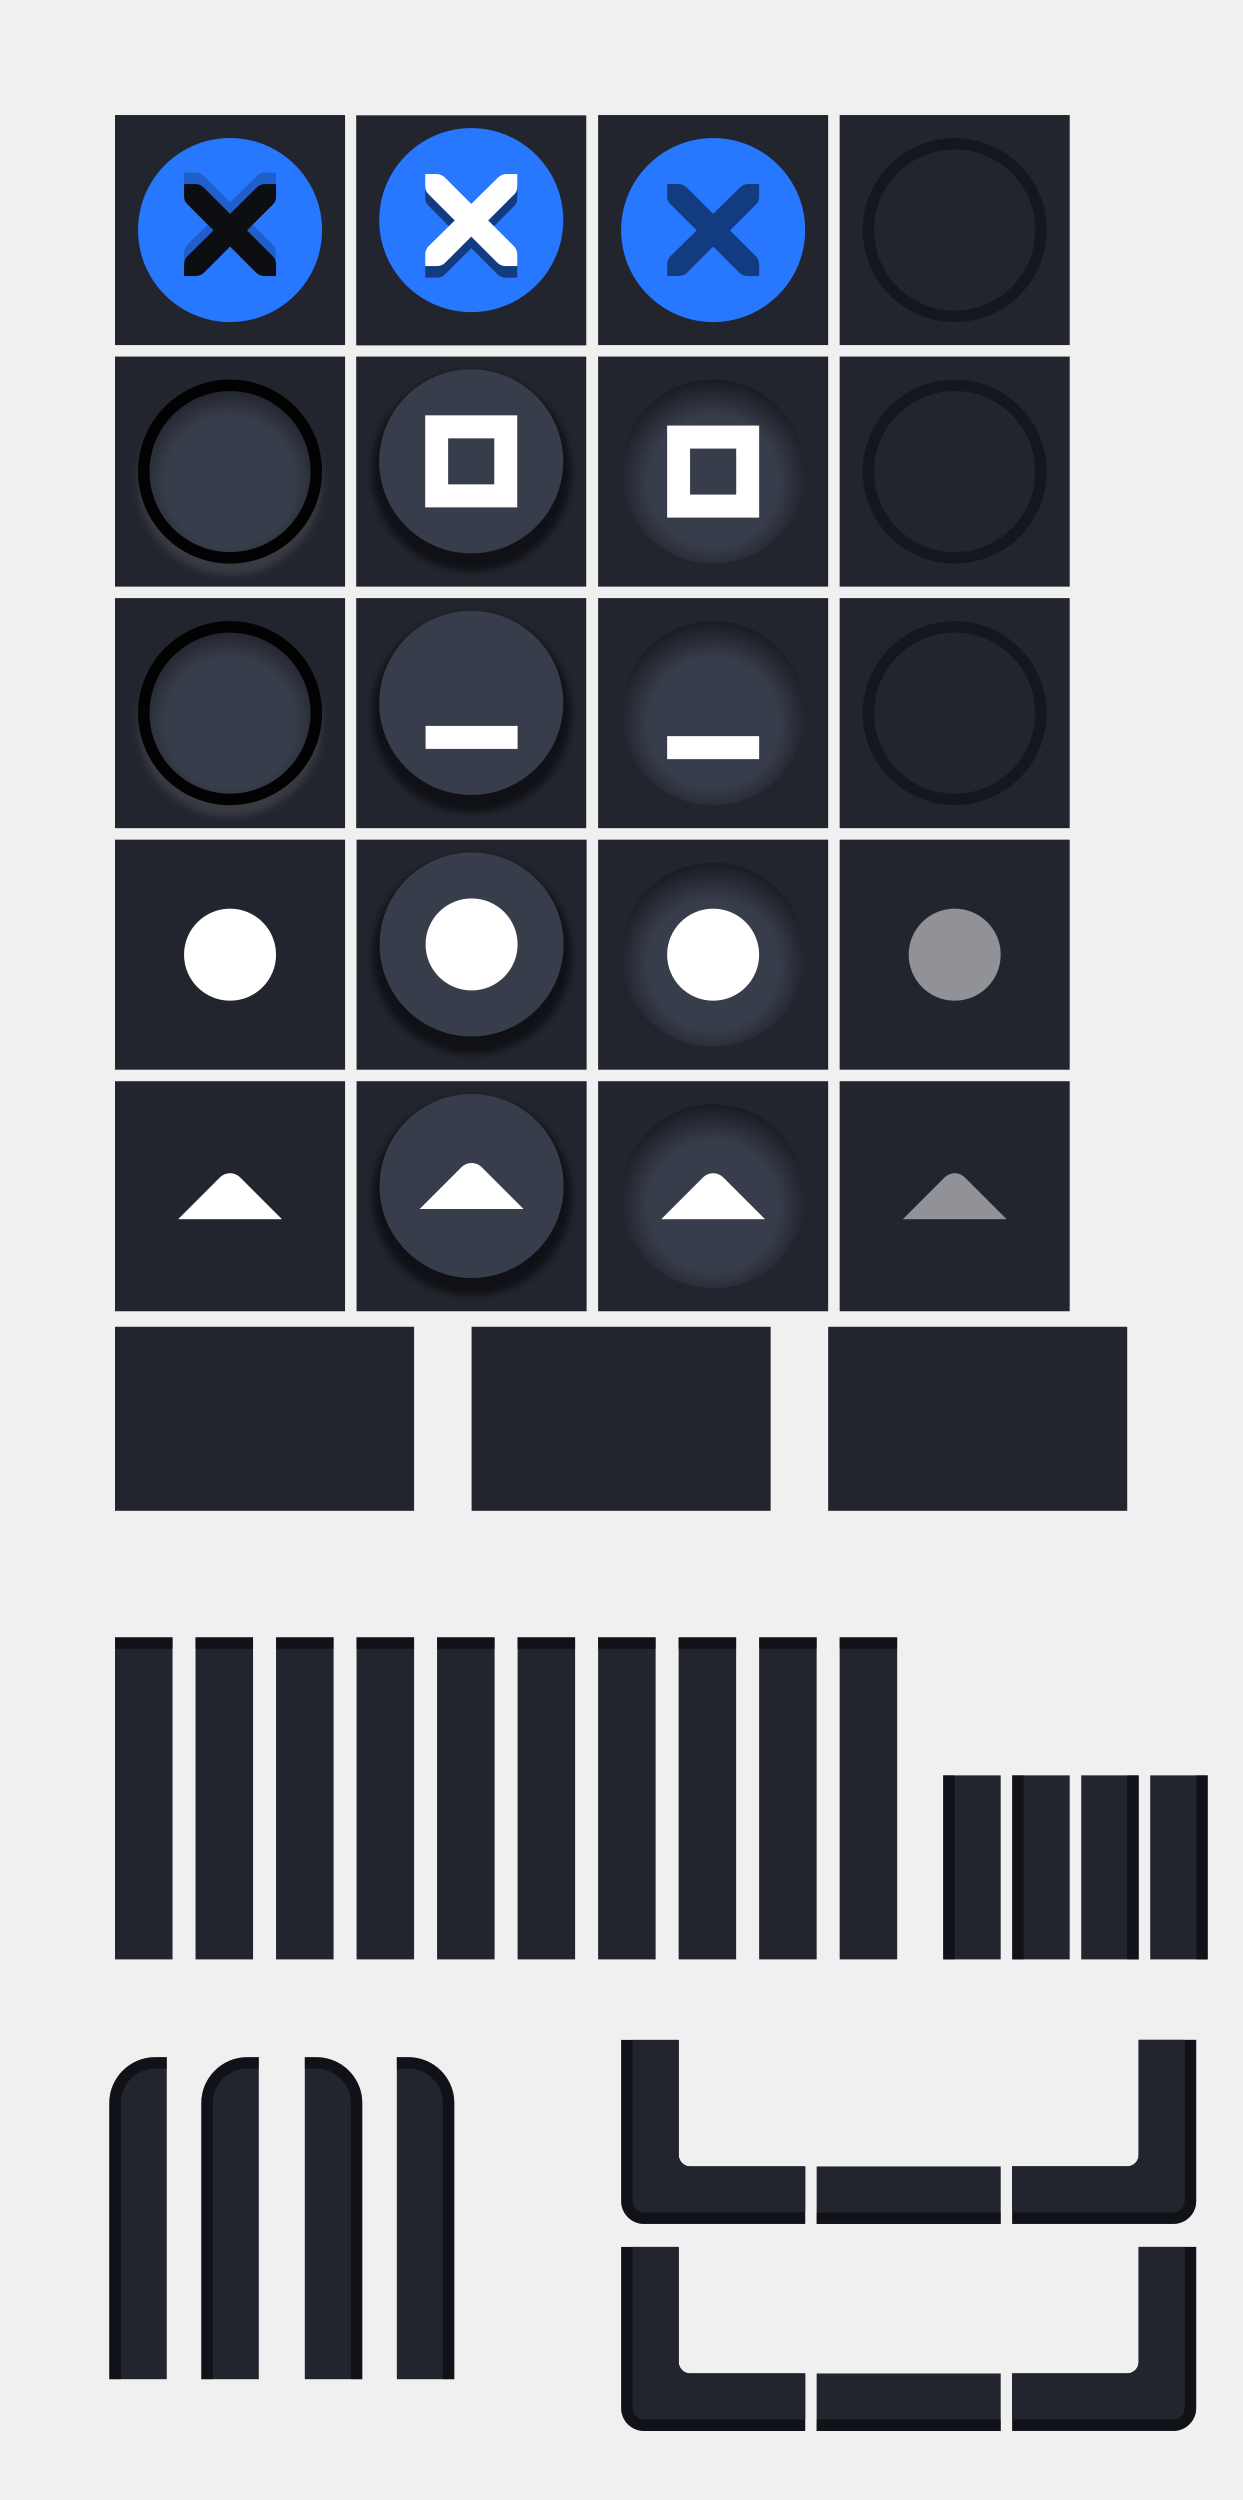
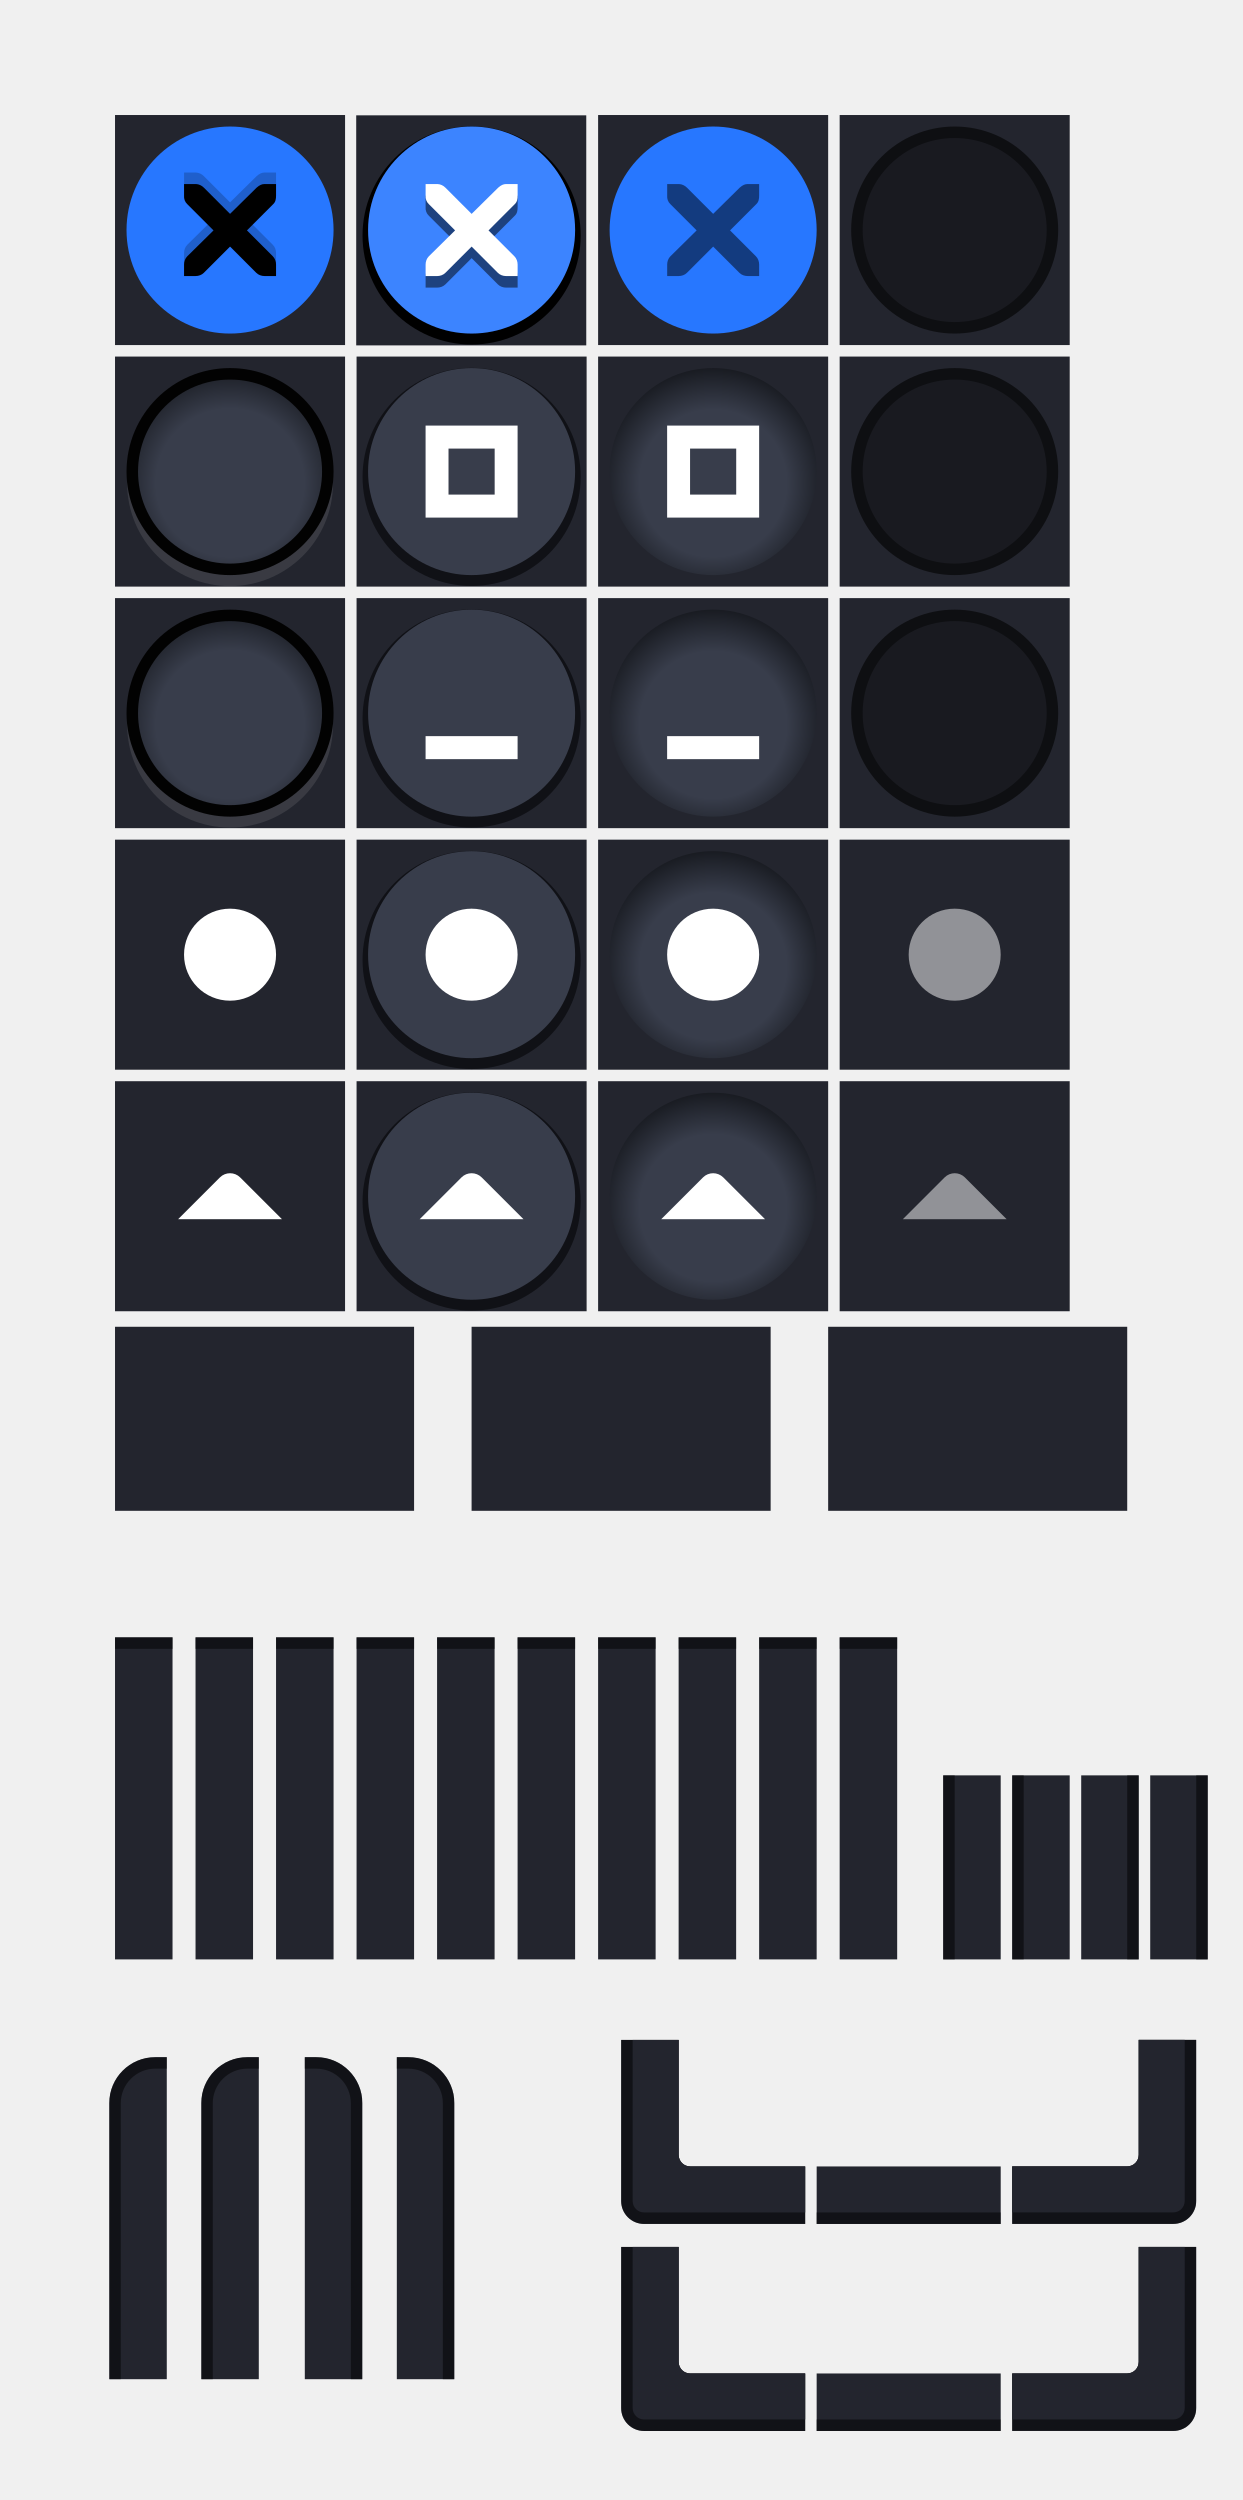
<svg xmlns="http://www.w3.org/2000/svg" xmlns:xlink="http://www.w3.org/1999/xlink" version="1.1" viewBox="0 0 108 217.35">
  <defs>
    <linearGradient id="linearGradient1387">
-       <stop style="stop-color:#383d4b" offset="0" />
-       <stop style="stop-color:#383d4b" offset=".6" />
-       <stop style="stop-color:#13151a" offset="1" />
+       <stop stop-color="#383d4b" offset="0" />
+       <stop stop-color="#383d4b" offset=".6" />
+       <stop stop-color="#13151a" offset="1" />
    </linearGradient>
    <clipPath id="b">
-       <rect x="109.41" y="196.63" width="16" height="16" style="opacity:.3;paint-order:normal" />
+       <rect x="109.41" y="196.63" width="16" height="16" opacity=".3" />
    </clipPath>
    <clipPath id="a">
-       <rect x="9.5" y="178.85" width="5" height="28" style="fill:#fff;opacity:.539;paint-order:normal" />
+       <rect x="9.5" y="178.85" width="5" height="28" fill="#fff" opacity=".539" />
    </clipPath>
-     <filter id="filter4189-0" x="-.048" y="-.048" width="1.096" height="1.096" style="color-interpolation-filters:sRGB">
-       <feGaussianBlur stdDeviation="0.32" />
-     </filter>
-     <radialGradient id="radialGradient1090-4-2" cx="19" cy="571.7" r="7.503" gradientTransform="matrix(1.2644,-4.7776e-7,4.7742e-7,1.2644,60.976,-117.62)" gradientUnits="userSpaceOnUse" xlink:href="#linearGradient1387" />
-     <filter id="filter4189-1" x="-.048" y="-.048" width="1.096" height="1.096" style="color-interpolation-filters:sRGB">
-       <feGaussianBlur stdDeviation="0.32" />
-     </filter>
-     <radialGradient id="radialGradient1090-4-5" cx="19" cy="571.7" r="7.503" gradientTransform="matrix(1.2644,-4.7776e-7,4.7742e-7,1.2644,60.976,-84.618)" gradientUnits="userSpaceOnUse" xlink:href="#linearGradient1387" />
-     <filter id="filter4189-1-5" x="-.048" y="-.048" width="1.096" height="1.096" style="color-interpolation-filters:sRGB">
-       <feGaussianBlur stdDeviation="0.32" />
-     </filter>
-     <filter id="filter4189-1-0" x="-.048" y="-.048" width="1.096" height="1.096" style="color-interpolation-filters:sRGB">
-       <feGaussianBlur stdDeviation="0.32" />
-     </filter>
-     <radialGradient id="radialGradient1090-4-26" cx="19" cy="571.7" r="7.503" gradientTransform="matrix(1.2644,-4.7776e-7,4.7742e-7,1.2644,60.976,-84.616)" gradientUnits="userSpaceOnUse" xlink:href="#linearGradient1387" />
-     <radialGradient id="radialGradient1090-7" cx="19" cy="571.7" r="7.503" gradientTransform="matrix(1.2644 -4.7776e-7 4.7742e-7 1.2644 -5.0243 -117.62)" gradientUnits="userSpaceOnUse" xlink:href="#linearGradient1387" />
-     <filter id="filter1377-6" x="-.048" y="-.048" width="1.096" height="1.096" style="color-interpolation-filters:sRGB">
-       <feGaussianBlur stdDeviation="0.32" />
-     </filter>
-     <radialGradient id="radialGradient1090-70" cx="19" cy="571.7" r="7.503" gradientTransform="matrix(1.2644 -4.7776e-7 4.7742e-7 1.2644 -5.0243 -84.62)" gradientUnits="userSpaceOnUse" xlink:href="#linearGradient1387" />
-     <filter id="filter1377-0" x="-.048" y="-.048" width="1.096" height="1.096" style="color-interpolation-filters:sRGB">
-       <feGaussianBlur stdDeviation="0.32" />
-     </filter>
+     <radialGradient id="radialGradient1090-4-5" cx="19" cy="571.7" r="7.503" gradientTransform="matrix(1.4225 -5.3748e-7 5.371e-7 1.4225 57.973 -174.87)" gradientUnits="userSpaceOnUse" xlink:href="#linearGradient1387" />
+     <radialGradient id="radialGradient1090-7" cx="19" cy="571.7" r="7.503" gradientTransform="matrix(1.433 -5.4148e-7 5.4109e-7 1.433 -8.2283 -213.91)" gradientUnits="userSpaceOnUse" xlink:href="#linearGradient1387" />
+     <radialGradient id="radialGradient1090-7-3" cx="19" cy="571.7" r="7.503" gradientTransform="matrix(1.433 -5.4148e-7 5.4109e-7 1.433 -8.2283 -180.91)" gradientUnits="userSpaceOnUse" xlink:href="#linearGradient1387" />
+     <radialGradient id="radialGradient1090-4-5-6" cx="19" cy="571.7" r="7.503" gradientTransform="matrix(1.4225 -5.3748e-7 5.371e-7 1.4225 57.973 -207.87)" gradientUnits="userSpaceOnUse" xlink:href="#linearGradient1387" />
+     <radialGradient id="radialGradient1090-4-5-7" cx="19" cy="571.7" r="7.503" gradientTransform="matrix(1.4225 -5.3748e-7 5.371e-7 1.4225 57.973 -207.87)" gradientUnits="userSpaceOnUse" xlink:href="#linearGradient1387" />
+     <radialGradient id="radialGradient1090-4-5-73" cx="19" cy="571.7" r="7.503" gradientTransform="matrix(1.4225 -5.3748e-7 5.371e-7 1.4225 57.973 -174.87)" gradientUnits="userSpaceOnUse" xlink:href="#linearGradient1387" />
  </defs>
-   <rect id="menu-active" x="10" y="115.35" width="26" height="16" style="fill:#23252e" />
-   <use id="menu-pressed" transform="translate(31 -2.0352e-5)" width="100%" height="100%" style="fill:#ffffff" xlink:href="#menu-active" />
-   <use id="menu-inactive" transform="translate(62 -2.0352e-5)" width="100%" height="100%" style="fill:#ffffff" xlink:href="#menu-active" />
+   <rect id="menu-active" x="10" y="115.35" width="26" height="16" fill="#23252e" />
+   <use id="menu-pressed" transform="translate(31 -2.0352e-5)" width="100%" height="100%" fill="#ffffff" xlink:href="#menu-active" />
+   <use id="menu-inactive" transform="translate(62 -2.0352e-5)" width="100%" height="100%" fill="#ffffff" xlink:href="#menu-active" />
  <g id="title-1-active">
    <g id="" transform="matrix(.17857 0 0 1 9.1072 -415.01)">
-       <rect x="5" y="557.36" width="28" height="28" style="fill:#23252e" />
+       <rect x="5" y="557.36" width="28" height="28" fill="#23252e" />
    </g>
-     <rect x="10" y="142.35" width="5" height="1" style="opacity:.5;paint-order:stroke fill markers" />
+     <rect x="10" y="142.35" width="5" height="1" opacity=".5" />
  </g>
  <use id="title-2-active" transform="translate(7)" width="100%" height="100%" xlink:href="#title-1-active" />
  <use id="title-3-active" transform="translate(14)" width="100%" height="100%" xlink:href="#title-1-active" />
  <use id="title-4-active" transform="translate(21)" width="100%" height="100%" xlink:href="#title-1-active" />
  <use id="title-5-active" transform="translate(28)" width="100%" height="100%" xlink:href="#title-1-active" />
  <use id="title-1-inactive" transform="translate(35)" width="100%" height="100%" xlink:href="#title-1-active" />
  <use id="title-2-inactive" transform="translate(42)" width="100%" height="100%" xlink:href="#title-1-active" />
  <use id="title-3-inactive" transform="translate(49)" width="100%" height="100%" xlink:href="#title-1-active" />
  <use id="title-4-inactive" transform="translate(56)" width="100%" height="100%" xlink:href="#title-1-active" />
  <use id="title-5-inactive" transform="translate(63)" width="100%" height="100%" xlink:href="#title-1-active" />
  <g id="top-left-active" clip-path="url(#a)">
-     <rect x="9.5" y="178.85" width="12" height="35" rx="4" ry="4" style="fill:#23252e;paint-order:normal" />
-     <rect x="10" y="179.35" width="11" height="34" rx="3.5" ry="3.5" style="fill:none;opacity:.5;paint-order:normal;stroke-linecap:square;stroke:#000" />
+     <rect x="9.5" y="178.85" width="12" height="35" rx="4" ry="4" fill="#23252e" />
+     <rect x="10" y="179.35" width="11" height="34" rx="3.5" ry="3.5" fill="none" opacity=".5" stroke="#000" stroke-linecap="square" />
  </g>
-   <rect x="9.5" y="178.85" width="7" height="28" style="fill:none;paint-order:normal" />
-   <use id="top-left-inactive" transform="translate(8)" width="100%" height="100%" style="fill:#ffffff" xlink:href="#top-left-active" />
-   <use id="top-right-active" transform="matrix(-1,0,0,1,41,0)" width="100%" height="100%" style="fill:#ffffff" xlink:href="#top-left-active" />
-   <use id="top-right-inactive" transform="matrix(-1,0,0,1,49,0)" width="100%" height="100%" style="fill:#ffffff" xlink:href="#top-left-active" />
+   <rect x="9.5" y="178.85" width="7" height="28" fill="none" />
+   <use id="top-left-inactive" transform="translate(8)" width="100%" height="100%" fill="#ffffff" xlink:href="#top-left-active" />
+   <use id="top-right-active" transform="matrix(-1,0,0,1,41,0)" width="100%" height="100%" fill="#ffffff" xlink:href="#top-left-active" />
+   <use id="top-right-inactive" transform="matrix(-1,0,0,1,49,0)" width="100%" height="100%" fill="#ffffff" xlink:href="#top-left-active" />
  <g id="left-active" transform="translate(25.281 -32.49)">
-     <rect x="56.719" y="186.84" width="5" height="16" style="fill:#23252e;paint-order:normal" />
-     <rect transform="scale(-1,1)" x="-57.719" y="186.84" width="1" height="16" style="opacity:.5" />
+     <rect x="56.719" y="186.84" width="5" height="16" fill="#23252e" />
+     <rect transform="scale(-1,1)" x="-57.719" y="186.84" width="1" height="16" opacity=".5" />
  </g>
  <use id="left-inactive" transform="translate(5.9998)" width="100%" height="100%" xlink:href="#left-active" />
  <use id="right-active" transform="matrix(-1,0,0,1,181,0)" width="100%" height="100%" xlink:href="#left-active" />
  <use id="right-inactive" transform="matrix(-1,0,0,1,187,0)" width="100%" height="100%" xlink:href="#left-active" />
  <use id="bottom-active" transform="rotate(-90 96.001 179.35)" width="100%" height="100%" xlink:href="#left-active" />
  <use id="bottom-inactive" transform="rotate(-90 105 188.35)" width="100%" height="100%" xlink:href="#left-active" />
  <g id="bottom-left-active" transform="translate(-55.408 -19.279)" clip-path="url(#b)">
-     <path transform="translate(55.408,19.279)" d="m56.002 175.35c-1.108 0-2 0.892-2 2v14c0 1.108 0.892 2 2 2h14c1.108 0 2-0.892 2-2v-3h-12c-0.554 0-1-0.446-1-1v-12h-3z" style="fill:#23252e;paint-order:normal" />
-     <path transform="translate(55.408,19.279)" d="m56.002 175.35c-1.108 0-2 0.892-2 2v14c0 1.108 0.892 2 2 2h14c1.108 0 2-0.892 2-2v-3h-12c-0.554 0-1-0.446-1-1v-12h-3z" style="opacity:.5;paint-order:normal" />
-     <path transform="translate(55.408,19.279)" d="m56.002 176.35c-0.554 0-1 0.446-1 1v14c0 0.554 0.446 1 1 1h14c0.554 0 1-0.446 1-1v-3h-11c-0.554 0-1-0.446-1-1v-11h-3z" style="fill:#23252e;paint-order:normal" />
+     <path transform="translate(55.408,19.279)" d="m56.002 175.35c-1.108 0-2 0.892-2 2v14c0 1.108 0.892 2 2 2h14c1.108 0 2-0.892 2-2v-3h-12c-0.554 0-1-0.446-1-1v-12h-3z" fill="#23252e" />
+     <path transform="translate(55.408,19.279)" d="m56.002 175.35c-1.108 0-2 0.892-2 2v14c0 1.108 0.892 2 2 2h14c1.108 0 2-0.892 2-2v-3h-12c-0.554 0-1-0.446-1-1v-12h-3z" opacity=".5" />
+     <path transform="translate(55.408,19.279)" d="m56.002 176.35c-0.554 0-1 0.446-1 1v14c0 0.554 0.446 1 1 1h14c0.554 0 1-0.446 1-1v-3h-11c-0.554 0-1-0.446-1-1v-11h-3z" fill="#23252e" />
  </g>
  <use id="bottom-right-active" transform="rotate(-90 78.999 168.35)" width="100%" height="100%" xlink:href="#bottom-left-active" />
  <use id="bottom-right-inactive" transform="rotate(-90 87.999 177.35)" width="100%" height="100%" xlink:href="#bottom-left-active" />
  <use id="bottom-left-inactive" transform="translate(3e-7 18)" width="100%" height="100%" xlink:href="#bottom-left-active" />
  <g id="close-active" transform="translate(1 -551.36)">
-     <rect x="9" y="561.36" width="20" height="20" style="fill:#23252e;stroke-width:.714" />
-     <g>
-       <path transform="translate(-1,551.36)" d="m20 12c-4.412 0-8 3.588-8 8 0 4.412 3.588 8 8 8s8-3.588 8-8-3.588-8-8-8z" style="color-rendering:auto;color:#000000;dominant-baseline:auto;fill:#2777ff;font-feature-settings:normal;font-variant-alternates:normal;font-variant-caps:normal;font-variant-east-asian:normal;font-variant-ligatures:normal;font-variant-numeric:normal;font-variant-position:normal;font-variation-settings:normal;image-rendering:auto;inline-size:0;isolation:auto;mix-blend-mode:normal;shape-margin:0;shape-padding:0;shape-rendering:auto;solid-color:#000000;stop-color:#000000;text-decoration-color:#000000;text-decoration-line:none;text-decoration-style:solid;text-indent:0;text-orientation:mixed;text-transform:none;white-space:normal" />
-     </g>
-     <path d="m15.003 566.36h1c0.011-1.4e-4 0.021-4.8e-4 0.031 0 0.255 0.011 0.51 0.129 0.687 0.312l2.28 2.281 2.312-2.281c0.266-0.231 0.447-0.305 0.687-0.312h1v1c0 0.286-0.034 0.551-0.25 0.75l-2.28 2.281 2.249 2.25c0.188 0.188 0.281 0.453 0.281 0.719v1h-1c-0.265-1e-5 -0.53-0.093-0.719-0.281l-2.28-2.281-2.28 2.281c-0.188 0.188-0.453 0.281-0.719 0.281h-1v-1c0-0.265 0.093-0.531 0.281-0.719l2.28-2.25-2.28-2.281c-0.211-0.195-0.303-0.469-0.281-0.75v-1z" style="color:#bebebe;enable-background:new;opacity:.2;stroke-width:1.333;text-decoration-line:none;text-indent:0;text-transform:none" />
-     <path d="m15.003 567.36h1c0.011-1.4e-4 0.021-4.8e-4 0.031 0 0.255 0.011 0.51 0.129 0.687 0.312l2.28 2.281 2.312-2.281c0.266-0.231 0.447-0.305 0.687-0.312h1v1c0 0.286-0.034 0.551-0.25 0.75l-2.28 2.281 2.249 2.25c0.188 0.188 0.281 0.453 0.281 0.719v1h-1c-0.265-1e-5 -0.53-0.093-0.719-0.281l-2.28-2.281-2.28 2.281c-0.188 0.188-0.453 0.281-0.719 0.281h-1v-1c0-0.265 0.093-0.531 0.281-0.719l2.28-2.25-2.28-2.281c-0.211-0.195-0.303-0.469-0.281-0.75v-1z" style="color:#bebebe;enable-background:new;fill:#0d0e11;stroke-width:1.333;text-decoration-line:none;text-indent:0;text-transform:none" />
+     <rect x="9" y="561.36" width="20" height="20" fill="#23252e" stroke-width=".714" />
+     <path d="m19 562.36c-4.964 0-9 4.036-9 9 0 4.964 4.036 9 9 9s9-4.036 9-9c0-4.964-4.036-9-9-9z" color="#000000" color-rendering="auto" dominant-baseline="auto" fill="#2777ff" image-rendering="auto" shape-rendering="auto" solid-color="#000000" stop-color="#000000" />
+     <path d="m15.003 566.36h1c0.011-1.4e-4 0.021-4.8e-4 0.031 0 0.255 0.011 0.51 0.129 0.687 0.312l2.28 2.281 2.312-2.281c0.266-0.231 0.447-0.305 0.687-0.312h1v1c0 0.286-0.034 0.551-0.25 0.75l-2.28 2.281 2.249 2.25c0.188 0.188 0.281 0.453 0.281 0.719v1h-1c-0.265-1e-5 -0.53-0.093-0.719-0.281l-2.28-2.281-2.28 2.281c-0.188 0.188-0.453 0.281-0.719 0.281h-1v-1c0-0.265 0.093-0.531 0.281-0.719l2.28-2.25-2.28-2.281c-0.211-0.195-0.303-0.469-0.281-0.75v-1z" color="#bebebe" enable-background="new" opacity=".2" stroke-width="1.333" />
+     <path d="m15.003 567.36h1c0.011-1.4e-4 0.021-4.8e-4 0.031 0 0.255 0.011 0.51 0.129 0.687 0.312l2.28 2.281 2.312-2.281c0.266-0.231 0.447-0.305 0.687-0.312h1v1c0 0.286-0.034 0.551-0.25 0.75l-2.28 2.281 2.249 2.25c0.188 0.188 0.281 0.453 0.281 0.719v1h-1c-0.265-1e-5 -0.53-0.093-0.719-0.281l-2.28-2.281-2.28 2.281c-0.188 0.188-0.453 0.281-0.719 0.281h-1v-1c0-0.265 0.093-0.531 0.281-0.719l2.28-2.25-2.28-2.281c-0.211-0.195-0.303-0.469-0.281-0.75v-1z" color="#bebebe" enable-background="new" stroke-width="1.333" />
  </g>
  <g id="close-prelight" transform="matrix(1.0573,0,0,1.0573,-13.977,-584.07)">
-     <rect x="42.51" y="561.9" width="18.917" height="18.917" style="fill:#23252e;stroke-width:.676" />
-     <path d="m51.969 562.95c-4.176 0-7.567 3.391-7.567 7.567s3.391 7.567 7.567 7.567 7.567-3.391 7.567-7.567-3.391-7.567-7.567-7.567z" style="color-rendering:auto;color:#000000;dominant-baseline:auto;fill:#2777ff;font-feature-settings:normal;font-variant-alternates:normal;font-variant-caps:normal;font-variant-east-asian:normal;font-variant-ligatures:normal;font-variant-numeric:normal;font-variant-position:normal;font-variation-settings:normal;image-rendering:auto;inline-size:0;isolation:auto;mix-blend-mode:normal;shape-margin:0;shape-padding:0;shape-rendering:auto;solid-color:#000000;stop-color:#000000;text-decoration-color:#000000;text-decoration-line:none;text-decoration-style:solid;text-indent:0;text-orientation:mixed;text-transform:none;white-space:normal" />
-     <path d="m48.188 567.68h0.946c0.01-1.3e-4 0.02-4.5e-4 0.03 0 0.241 0.01 0.482 0.122 0.65 0.296l2.157 2.158 2.187-2.158c0.251-0.218 0.422-0.289 0.65-0.296h0.946v0.946c0 0.271-0.032 0.521-0.236 0.709l-2.157 2.158 2.127 2.128c0.178 0.178 0.266 0.429 0.266 0.68v0.946h-0.946c-0.251-1e-5 -0.502-0.088-0.68-0.266l-2.157-2.158-2.157 2.158c-0.178 0.178-0.429 0.266-0.68 0.266h-0.946v-0.946c0-0.251 0.088-0.502 0.266-0.68l2.157-2.128-2.157-2.158c-0.199-0.184-0.287-0.444-0.266-0.709v-0.946z" style="color:#bebebe;enable-background:new;opacity:.5;stroke-width:1.261;text-decoration-line:none;text-indent:0;text-transform:none" />
-     <path d="m48.188 566.73h0.946c0.01-1.3e-4 0.02-4.5e-4 0.03 0 0.241 0.01 0.482 0.122 0.65 0.296l2.157 2.158 2.187-2.158c0.251-0.218 0.422-0.289 0.65-0.296h0.946v0.946c0 0.271-0.032 0.521-0.236 0.709l-2.157 2.158 2.127 2.128c0.178 0.178 0.266 0.429 0.266 0.68v0.946h-0.946c-0.251-1e-5 -0.502-0.088-0.68-0.266l-2.157-2.158-2.157 2.158c-0.178 0.178-0.429 0.266-0.68 0.266h-0.946v-0.946c0-0.251 0.088-0.502 0.266-0.68l2.157-2.128-2.157-2.158c-0.199-0.184-0.287-0.444-0.266-0.709v-0.946z" style="color:#bebebe;enable-background:new;fill:#fff;stroke-width:1.261;text-decoration-line:none;text-indent:0;text-transform:none" />
+     <rect x="42.51" y="561.9" width="18.917" height="18.917" fill="#23252e" stroke-width=".676" />
+     <path d="m51.999 562.81c-4.946 0-8.969 4.022-8.969 8.969 0 4.947 4.022 8.969 8.969 8.969 4.946 0 8.969-4.022 8.969-8.969 0-4.946-4.022-8.969-8.969-8.969z" color="#000000" color-rendering="auto" dominant-baseline="auto" image-rendering="auto" shape-rendering="auto" solid-color="#000000" stop-color="#000000" stroke-width=".946" />
+     <path d="m51.998 562.82c-4.698 0-8.512 3.814-8.512 8.512s3.814 8.512 8.512 8.512c4.698 0 8.512-3.814 8.512-8.512s-3.814-8.512-8.512-8.512z" color="#000000" color-rendering="auto" dominant-baseline="auto" fill="#2777ff" image-rendering="auto" shape-rendering="auto" solid-color="#000000" stop-color="#000000" />
+     <path d="m51.998 562.82c-4.698 0-8.512 3.814-8.512 8.512s3.814 8.512 8.512 8.512c4.698 0 8.512-3.814 8.512-8.512s-3.814-8.512-8.512-8.512z" color="#000000" color-rendering="auto" dominant-baseline="auto" fill="#fff" image-rendering="auto" opacity=".1" shape-rendering="auto" solid-color="#000000" stop-color="#000000" />
+     <path d="m48.217 568.5h0.946c0.01-1.3e-4 0.02-4.5e-4 0.03 0 0.241 0.01 0.482 0.122 0.65 0.296l2.157 2.158 2.187-2.158c0.251-0.218 0.422-0.289 0.65-0.296h0.946v0.946c0 0.271-0.032 0.521-0.236 0.709l-2.157 2.158 2.127 2.128c0.178 0.178 0.266 0.429 0.266 0.68v0.946h-0.946c-0.251-1e-5 -0.502-0.088-0.68-0.266l-2.157-2.158-2.157 2.158c-0.178 0.178-0.429 0.266-0.68 0.266h-0.946v-0.946c0-0.251 0.088-0.502 0.266-0.68l2.157-2.128-2.157-2.158c-0.199-0.184-0.287-0.444-0.266-0.709v-0.946z" color="#bebebe" enable-background="new" opacity=".5" stroke-width="1.261" />
+     <path d="m48.217 567.55h0.946c0.01-1.3e-4 0.02-4.5e-4 0.03 0 0.241 0.01 0.482 0.122 0.65 0.296l2.157 2.158 2.187-2.158c0.251-0.218 0.422-0.289 0.65-0.296h0.946v0.946c0 0.271-0.032 0.521-0.236 0.709l-2.157 2.158 2.127 2.128c0.178 0.178 0.266 0.429 0.266 0.68v0.946h-0.946c-0.251-1e-5 -0.502-0.088-0.68-0.266l-2.157-2.158-2.157 2.158c-0.178 0.178-0.429 0.266-0.68 0.266h-0.946v-0.946c0-0.251 0.088-0.502 0.266-0.68l2.157-2.128-2.157-2.158c-0.199-0.184-0.287-0.444-0.266-0.709v-0.946z" color="#bebebe" enable-background="new" fill="#fff" stroke-width="1.261" />
  </g>
  <g id="close-pressed" transform="translate(-23,-551.36)">
-     <rect x="75" y="561.36" width="20" height="20" style="fill:#23252e;stroke-width:.714" />
-     <path transform="translate(25,553.36)" d="m60 10.002c-4.412 0-8 3.588-8 8s3.588 8 8 8 8-3.588 8-8-3.588-8-8-8z" style="color-rendering:auto;color:#000000;dominant-baseline:auto;fill:#2777ff;font-feature-settings:normal;font-variant-alternates:normal;font-variant-caps:normal;font-variant-east-asian:normal;font-variant-ligatures:normal;font-variant-numeric:normal;font-variant-position:normal;font-variation-settings:normal;image-rendering:auto;inline-size:0;isolation:auto;mix-blend-mode:normal;shape-margin:0;shape-padding:0;shape-rendering:auto;solid-color:#000000;stop-color:#000000;text-decoration-color:#000000;text-decoration-line:none;text-decoration-style:solid;text-indent:0;text-orientation:mixed;text-transform:none;white-space:normal" />
-     <path d="m81.003 567.36h1c0.011-1.2e-4 0.021-4.7e-4 0.031 0 0.255 0.011 0.51 0.129 0.687 0.312l2.28 2.281 2.312-2.281c0.266-0.23 0.447-0.305 0.687-0.312h1v1c0 0.286-0.034 0.551-0.25 0.75l-2.28 2.281 2.249 2.25c0.188 0.188 0.281 0.453 0.281 0.719v1h-1c-0.265-1e-5 -0.53-0.093-0.718-0.281l-2.28-2.281-2.28 2.281c-0.188 0.188-0.453 0.281-0.718 0.281h-1v-1c0-0.265 0.093-0.531 0.281-0.719l2.28-2.25-2.28-2.281c-0.211-0.195-0.303-0.469-0.281-0.75v-1z" style="color:#bebebe;enable-background:new;opacity:.5;stroke-width:1.333;text-decoration-line:none;text-indent:0;text-transform:none" />
+     <rect x="75" y="561.36" width="20" height="20" fill="#23252e" stroke-width=".714" />
+     <path d="m85 562.36c-4.964 0-9 4.036-9 9s4.036 9 9 9c4.964 0 9-4.036 9-9s-4.036-9-9-9z" color="#000000" color-rendering="auto" dominant-baseline="auto" fill="#2777ff" image-rendering="auto" shape-rendering="auto" solid-color="#000000" stop-color="#000000" />
+     <path d="m81.003 567.36h1c0.011-1.2e-4 0.021-4.7e-4 0.031 0 0.255 0.011 0.51 0.129 0.687 0.312l2.28 2.281 2.312-2.281c0.266-0.23 0.447-0.305 0.687-0.312h1v1c0 0.286-0.034 0.551-0.25 0.75l-2.28 2.281 2.249 2.25c0.188 0.188 0.281 0.453 0.281 0.719v1h-1c-0.265-1e-5 -0.53-0.093-0.718-0.281l-2.28-2.281-2.28 2.281c-0.188 0.188-0.453 0.281-0.718 0.281h-1v-1c0-0.265 0.093-0.531 0.281-0.719l2.28-2.25-2.28-2.281c-0.211-0.195-0.303-0.469-0.281-0.75v-1z" color="#bebebe" enable-background="new" opacity=".5" stroke-width="1.333" />
  </g>
  <g id="close-inactive" transform="translate(-35,-551.36)">
-     <rect x="108" y="561.36" width="20" height="20" style="fill:#23252e;stroke-width:.714" />
-     <path d="m118 563.86c-4.142 0-7.5 3.358-7.5 7.5 0 4.142 3.358 7.5 7.5 7.5s7.5-3.358 7.5-7.5-3.358-7.5-7.5-7.5z" style="fill:none;stroke:#16171d" />
+     <rect x="108" y="561.36" width="20" height="20" fill="#23252e" stroke-width=".714" />
+     <path d="m118 562.86c-4.694 0-8.5 3.806-8.5 8.5 0 4.694 3.806 8.5 8.5 8.5 4.694 0 8.5-3.806 8.5-8.5 0-4.694-3.806-8.5-8.5-8.5z" fill="#191a20" stroke="#0e0f12" />
  </g>
  <g id="maximize-active" transform="translate(1 -563.36)">
-     <rect x="9" y="594.36" width="20" height="20" style="fill:#23252e;stroke-width:.714" />
-     <path d="m19 597.36c-4.412 0-8 3.588-8 8 0 4.412 3.588 8 8 8s8-3.588 8-8-3.588-8-8-8z" style="color-rendering:auto;color:#000000;dominant-baseline:auto;fill:#fff;filter:url(#filter1377-6);font-feature-settings:normal;font-variant-alternates:normal;font-variant-caps:normal;font-variant-east-asian:normal;font-variant-ligatures:normal;font-variant-numeric:normal;font-variant-position:normal;font-variation-settings:normal;image-rendering:auto;inline-size:0;isolation:auto;mix-blend-mode:normal;opacity:.1;shape-margin:0;shape-padding:0;shape-rendering:auto;solid-color:#000000;stop-color:#000000;text-decoration-color:#000000;text-decoration-line:none;text-decoration-style:solid;text-indent:0;text-orientation:mixed;text-transform:none;white-space:normal" />
-     <path d="m19 596.86c-4.142 0-7.5 3.358-7.5 7.5 0 4.142 3.358 7.5 7.5 7.5s7.5-3.358 7.5-7.5-3.358-7.5-7.5-7.5z" style="fill:url(#radialGradient1090-7);stroke:#020202" />
+     <rect x="9" y="594.36" width="20" height="20" fill="#23252e" stroke-width=".714" />
+     <path transform="matrix(1.1185 0 0 1.1185 -2.2497 -71.727)" d="m19 597.36c-4.412 0-8 3.588-8 8 0 4.412 3.588 8 8 8s8-3.588 8-8-3.588-8-8-8z" color="#000000" color-rendering="auto" dominant-baseline="auto" fill="#fff" image-rendering="auto" opacity=".1" shape-rendering="auto" solid-color="#000000" stop-color="#000000" stroke-width=".894" />
+     <path d="m19 595.86c-4.694 0-8.5 3.806-8.5 8.5 0 4.694 3.806 8.5 8.5 8.5s8.5-3.806 8.5-8.5c0-4.694-3.806-8.5-8.5-8.5z" fill="url(#radialGradient1090-7)" stroke="#020202" />
  </g>
  <g id="maximize-prelight" transform="translate(-11,-563.36)">
-     <rect x="41.967" y="594.36" width="20" height="20" style="fill:#23252e;stroke-width:.714" />
-     <path transform="matrix(1.0835,0,0,1.0835,-4.3399,-14.715)" d="m52 563.36c-4.415 0-8 3.586-8 8.001s3.585 7.999 8 7.999 8-3.584 8-7.999-3.585-8.001-8-8.001z" style="color-rendering:auto;color:#000000;dominant-baseline:auto;fill:#101116;filter:url(#filter4189-0);font-feature-settings:normal;font-variant-alternates:normal;font-variant-caps:normal;font-variant-east-asian:normal;font-variant-ligatures:normal;font-variant-numeric:normal;font-variant-position:normal;font-variation-settings:normal;image-rendering:auto;inline-size:0;isolation:auto;mix-blend-mode:normal;shape-margin:0;shape-padding:0;shape-rendering:auto;solid-color:#000000;stop-color:#000000;text-decoration-color:#000000;text-decoration-line:none;text-decoration-style:solid;text-indent:0;text-orientation:mixed;text-transform:none;white-space:normal" />
-     <path d="m51.967 595.47c-4.415 0-8 3.585-8 8s3.585 8 8 8 8-3.585 8-8-3.585-8-8-8z" style="color-rendering:auto;color:#000000;dominant-baseline:auto;fill:#383d4b;font-feature-settings:normal;font-variant-alternates:normal;font-variant-caps:normal;font-variant-east-asian:normal;font-variant-ligatures:normal;font-variant-numeric:normal;font-variant-position:normal;font-variation-settings:normal;image-rendering:auto;inline-size:0;isolation:auto;mix-blend-mode:normal;shape-margin:0;shape-padding:0;shape-rendering:auto;solid-color:#000000;stop-color:#000000;text-decoration-color:#000000;text-decoration-line:none;text-decoration-style:solid;text-indent:0;text-orientation:mixed;text-transform:none;white-space:normal" />
-     <path d="m47.967 599.47v8h8v-8zm1.994 2h4.012v4h-4.012z" style="color-rendering:auto;color:#000000;dominant-baseline:auto;fill:#fff;font-feature-settings:normal;font-variant-alternates:normal;font-variant-caps:normal;font-variant-ligatures:normal;font-variant-numeric:normal;font-variant-position:normal;image-rendering:auto;isolation:auto;mix-blend-mode:normal;paint-order:fill markers stroke;shape-padding:0;shape-rendering:auto;solid-color:#000000;text-decoration-color:#000000;text-decoration-line:none;text-decoration-style:solid;text-indent:0;text-orientation:mixed;text-transform:none;white-space:normal" />
+     <rect x="42" y="594.36" width="20" height="20" fill="#23252e" stroke-width=".714" />
+     <path d="m52.002 595.34c-5.23 0-9.482 4.253-9.482 9.482 0 5.23 4.253 9.482 9.482 9.482 5.23 0 9.482-4.253 9.482-9.482 0-5.23-4.253-9.482-9.482-9.482z" color="#000000" color-rendering="auto" dominant-baseline="auto" fill="#101116" image-rendering="auto" shape-rendering="auto" solid-color="#000000" stop-color="#000000" />
+     <path transform="translate(11,563.36)" d="m41 32c-4.965 0-9 4.035-9 9 0 4.965 4.035 9 9 9 4.965 0 9-4.035 9-9 0-4.965-4.035-9-9-9z" color="#000000" color-rendering="auto" dominant-baseline="auto" fill="#383d4b" image-rendering="auto" shape-rendering="auto" solid-color="#000000" stop-color="#000000" />
+     <path d="m48 600.36v8h8v-8zm1.994 2h4.012v4h-4.012z" color="#000000" color-rendering="auto" dominant-baseline="auto" fill="#fff" image-rendering="auto" shape-rendering="auto" solid-color="#000000" />
  </g>
  <g id="maximize-pressed" transform="translate(-23,-563.36)">
-     <rect x="75" y="594.36" width="20" height="20" style="fill:#23252e;stroke-width:.714" />
-     <path d="m85 596.36c-4.412 0-8 3.588-8 8s3.588 8 8 8 8-3.588 8-8-3.588-8-8-8z" style="color-rendering:auto;color:#000000;dominant-baseline:auto;fill:url(#radialGradient1090-4-2);font-feature-settings:normal;font-variant-alternates:normal;font-variant-caps:normal;font-variant-east-asian:normal;font-variant-ligatures:normal;font-variant-numeric:normal;font-variant-position:normal;font-variation-settings:normal;image-rendering:auto;inline-size:0;isolation:auto;mix-blend-mode:normal;shape-margin:0;shape-padding:0;shape-rendering:auto;solid-color:#000000;stop-color:#000000;text-decoration-color:#000000;text-decoration-line:none;text-decoration-style:solid;text-indent:0;text-orientation:mixed;text-transform:none;white-space:normal" />
-     <path d="m81 600.36v8h8v-8zm1.994 2h4.012v4h-4.012z" style="color-rendering:auto;color:#000000;dominant-baseline:auto;fill:#fff;font-feature-settings:normal;font-variant-alternates:normal;font-variant-caps:normal;font-variant-ligatures:normal;font-variant-numeric:normal;font-variant-position:normal;image-rendering:auto;isolation:auto;mix-blend-mode:normal;paint-order:fill markers stroke;shape-padding:0;shape-rendering:auto;solid-color:#000000;text-decoration-color:#000000;text-decoration-line:none;text-decoration-style:solid;text-indent:0;text-orientation:mixed;text-transform:none;white-space:normal" />
+     <rect x="75" y="594.36" width="20" height="20" fill="#23252e" stroke-width=".714" />
+     <path d="m85 595.36c-4.964 0-9 4.036-9 9s4.036 9 9 9 9-4.036 9-9-4.036-9-9-9z" color="#000000" color-rendering="auto" dominant-baseline="auto" fill="url(#radialGradient1090-4-5-6)" image-rendering="auto" shape-rendering="auto" solid-color="#000000" stop-color="#000000" />
+     <path d="m81 600.36v8h8v-8zm1.994 2h4.012v4h-4.012z" color="#000000" color-rendering="auto" dominant-baseline="auto" fill="#fff" image-rendering="auto" shape-rendering="auto" solid-color="#000000" />
  </g>
  <g id="maximize-inactive" transform="translate(-35,-563.36)">
-     <rect x="108" y="594.36" width="20" height="20" style="fill:#23252e;stroke-width:.714" />
-     <path d="m118 596.86c-4.142 0-7.5 3.358-7.5 7.5 0 4.142 3.358 7.5 7.5 7.5s7.5-3.358 7.5-7.5-3.358-7.5-7.5-7.5z" style="fill:none;stroke:#16171d" />
+     <rect x="108" y="594.36" width="20" height="20" fill="#23252e" stroke-width=".714" />
+     <path d="m118 595.86c-4.694 0-8.5 3.806-8.5 8.5 0 4.694 3.806 8.5 8.5 8.5 4.694 0 8.5-3.806 8.5-8.5 0-4.694-3.806-8.5-8.5-8.5z" fill="#191a20" stroke="#0e0f12" />
  </g>
  <g id="hide-active" transform="translate(1 -575.36)">
-     <rect x="9" y="627.36" width="20" height="20" style="fill:#23252e;stroke-width:.714" />
-     <path d="m19 630.36c-4.412 0-8 3.588-8 8 0 4.412 3.588 8 8 8s8-3.588 8-8-3.588-8-8-8z" style="color-rendering:auto;color:#000000;dominant-baseline:auto;fill:#fff;filter:url(#filter1377-0);font-feature-settings:normal;font-variant-alternates:normal;font-variant-caps:normal;font-variant-east-asian:normal;font-variant-ligatures:normal;font-variant-numeric:normal;font-variant-position:normal;font-variation-settings:normal;image-rendering:auto;inline-size:0;isolation:auto;mix-blend-mode:normal;opacity:.1;shape-margin:0;shape-padding:0;shape-rendering:auto;solid-color:#000000;stop-color:#000000;text-decoration-color:#000000;text-decoration-line:none;text-decoration-style:solid;text-indent:0;text-orientation:mixed;text-transform:none;white-space:normal" />
-     <path d="m19 629.86c-4.142 0-7.5 3.358-7.5 7.5 0 4.142 3.358 7.5 7.5 7.5s7.5-3.358 7.5-7.5-3.358-7.5-7.5-7.5z" style="fill:url(#radialGradient1090-70);stroke:#020202" />
+     <rect x="9" y="627.36" width="20" height="20" fill="#23252e" stroke-width=".714" />
+     <path d="m19.002 629.41c-4.935 0-8.948 4.013-8.948 8.948 0 4.935 4.013 8.948 8.948 8.948 4.935 0 8.948-4.013 8.948-8.948 0-4.935-4.013-8.948-8.948-8.948z" color="#000000" color-rendering="auto" dominant-baseline="auto" fill="#fff" image-rendering="auto" opacity=".1" shape-rendering="auto" solid-color="#000000" stop-color="#000000" />
+     <path d="m19 628.86c-4.694 0-8.5 3.806-8.5 8.5 0 4.694 3.806 8.5 8.5 8.5s8.5-3.806 8.5-8.5c0-4.694-3.806-8.5-8.5-8.5z" fill="url(#radialGradient1090-7-3)" stroke="#020202" />
  </g>
  <g id="hide-prelight" transform="translate(-11,-575.36)">
-     <rect x="41.967" y="627.36" width="20" height="20" style="fill:#23252e;stroke-width:.714" />
-     <path transform="matrix(1.0835,0,0,1.0835,-4.3399,18.285)" d="m52 563.36c-4.415 0-8 3.586-8 8.001s3.585 7.999 8 7.999 8-3.584 8-7.999-3.585-8.001-8-8.001z" style="color-rendering:auto;color:#000000;dominant-baseline:auto;fill:#101116;filter:url(#filter4189-1);font-feature-settings:normal;font-variant-alternates:normal;font-variant-caps:normal;font-variant-east-asian:normal;font-variant-ligatures:normal;font-variant-numeric:normal;font-variant-position:normal;font-variation-settings:normal;image-rendering:auto;inline-size:0;isolation:auto;mix-blend-mode:normal;shape-margin:0;shape-padding:0;shape-rendering:auto;solid-color:#000000;stop-color:#000000;text-decoration-color:#000000;text-decoration-line:none;text-decoration-style:solid;text-indent:0;text-orientation:mixed;text-transform:none;white-space:normal" />
-     <path d="m51.967 628.47c-4.415 0-8 3.585-8 8s3.585 8 8 8 8-3.585 8-8-3.585-8-8-8z" style="color-rendering:auto;color:#000000;dominant-baseline:auto;fill:#383d4b;font-feature-settings:normal;font-variant-alternates:normal;font-variant-caps:normal;font-variant-east-asian:normal;font-variant-ligatures:normal;font-variant-numeric:normal;font-variant-position:normal;font-variation-settings:normal;image-rendering:auto;inline-size:0;isolation:auto;mix-blend-mode:normal;shape-margin:0;shape-padding:0;shape-rendering:auto;solid-color:#000000;stop-color:#000000;text-decoration-color:#000000;text-decoration-line:none;text-decoration-style:solid;text-indent:0;text-orientation:mixed;text-transform:none;white-space:normal" />
-     <path d="m48 638.47v2h8v-2" style="color-rendering:auto;color:#000000;dominant-baseline:auto;fill:#fff;font-feature-settings:normal;font-variant-alternates:normal;font-variant-caps:normal;font-variant-ligatures:normal;font-variant-numeric:normal;font-variant-position:normal;image-rendering:auto;isolation:auto;mix-blend-mode:normal;paint-order:fill markers stroke;shape-padding:0;shape-rendering:auto;solid-color:#000000;text-decoration-color:#000000;text-decoration-line:none;text-decoration-style:solid;text-indent:0;text-orientation:mixed;text-transform:none;white-space:normal" />
+     <rect x="42" y="627.36" width="20" height="20" fill="#23252e" stroke-width=".714" />
+     <path d="m52.002 628.34c-5.23 0-9.482 4.253-9.482 9.482 0 5.23 4.253 9.482 9.482 9.482 5.23 0 9.482-4.253 9.482-9.482 0-5.23-4.253-9.482-9.482-9.482z" color="#000000" color-rendering="auto" dominant-baseline="auto" fill="#101116" image-rendering="auto" shape-rendering="auto" solid-color="#000000" stop-color="#000000" />
+     <path d="m52 628.36c-4.965 0-9 4.035-9 9 0 4.965 4.035 9 9 9 4.965 0 9-4.035 9-9 0-4.965-4.035-9-9-9z" color="#000000" color-rendering="auto" dominant-baseline="auto" fill="#383d4b" image-rendering="auto" shape-rendering="auto" solid-color="#000000" stop-color="#000000" />
+     <path d="m48 639.36v2h8v-2" color="#000000" color-rendering="auto" dominant-baseline="auto" fill="#fff" image-rendering="auto" shape-rendering="auto" solid-color="#000000" />
  </g>
  <g id="hide-pressed" transform="translate(-23,-575.36)">
-     <rect x="75" y="627.36" width="20" height="20" style="fill:#23252e;stroke-width:.714" />
-     <path d="m85 629.36c-4.412 0-8 3.588-8 8s3.588 8 8 8 8-3.588 8-8-3.588-8-8-8z" style="color-rendering:auto;color:#000000;dominant-baseline:auto;fill:url(#radialGradient1090-4-5);font-feature-settings:normal;font-variant-alternates:normal;font-variant-caps:normal;font-variant-east-asian:normal;font-variant-ligatures:normal;font-variant-numeric:normal;font-variant-position:normal;font-variation-settings:normal;image-rendering:auto;inline-size:0;isolation:auto;mix-blend-mode:normal;shape-margin:0;shape-padding:0;shape-rendering:auto;solid-color:#000000;stop-color:#000000;text-decoration-color:#000000;text-decoration-line:none;text-decoration-style:solid;text-indent:0;text-orientation:mixed;text-transform:none;white-space:normal" />
-     <path d="m81 639.36v2h8v-2" style="color-rendering:auto;color:#000000;dominant-baseline:auto;fill:#fff;font-feature-settings:normal;font-variant-alternates:normal;font-variant-caps:normal;font-variant-ligatures:normal;font-variant-numeric:normal;font-variant-position:normal;image-rendering:auto;isolation:auto;mix-blend-mode:normal;paint-order:fill markers stroke;shape-padding:0;shape-rendering:auto;solid-color:#000000;text-decoration-color:#000000;text-decoration-line:none;text-decoration-style:solid;text-indent:0;text-orientation:mixed;text-transform:none;white-space:normal" />
+     <rect x="75" y="627.36" width="20" height="20" fill="#23252e" stroke-width=".714" />
+     <path d="m85 628.36c-4.964 0-9 4.036-9 9s4.036 9 9 9 9-4.036 9-9-4.036-9-9-9z" color="#000000" color-rendering="auto" dominant-baseline="auto" fill="url(#radialGradient1090-4-5)" image-rendering="auto" shape-rendering="auto" solid-color="#000000" stop-color="#000000" />
+     <path d="m81 639.36v2h8v-2" color="#000000" color-rendering="auto" dominant-baseline="auto" fill="#fff" image-rendering="auto" shape-rendering="auto" solid-color="#000000" />
  </g>
  <g id="hide-inactive" transform="translate(-35,-575.36)">
-     <rect x="108" y="627.36" width="20" height="20" style="fill:#23252e;stroke-width:.714" />
-     <path d="m118 629.86c-4.142 0-7.5 3.358-7.5 7.5 0 4.142 3.358 7.5 7.5 7.5s7.5-3.358 7.5-7.5-3.358-7.5-7.5-7.5z" style="fill:none;stroke:#16171d" />
+     <rect x="108" y="627.36" width="20" height="20" fill="#23252e" stroke-width=".714" />
+     <path d="m118 628.86c-4.694 0-8.5 3.806-8.5 8.5 0 4.694 3.806 8.5 8.5 8.5 4.694 0 8.5-3.806 8.5-8.5 0-4.694-3.806-8.5-8.5-8.5z" fill="#191a20" stroke="#0e0f12" />
  </g>
  <g id="stick-active" transform="translate(1 -521.36)">
-     <rect x="9" y="594.36" width="20" height="20" style="fill:#23252e;stroke-width:.714" />
-     <circle cx="19" cy="604.36" r="4" style="fill:#fff;paint-order:fill markers stroke" />
+     <rect x="9" y="594.36" width="20" height="20" fill="#23252e" stroke-width=".714" />
+     <circle cx="19" cy="604.36" r="4" fill="#fff" />
  </g>
  <g id="stick-prelight" transform="translate(-11,-521.36)">
-     <rect x="42" y="594.36" width="20" height="20" style="fill:#23252e;stroke-width:.714" />
-     <path transform="matrix(1.0835,0,0,1.0835,-4.3069,-14.715)" d="m52 563.36c-4.415 0-8 3.586-8 8.001s3.585 7.999 8 7.999 8-3.584 8-7.999-3.585-8.001-8-8.001z" style="color-rendering:auto;color:#000000;dominant-baseline:auto;fill:#101116;filter:url(#filter4189-1-5);font-feature-settings:normal;font-variant-alternates:normal;font-variant-caps:normal;font-variant-east-asian:normal;font-variant-ligatures:normal;font-variant-numeric:normal;font-variant-position:normal;font-variation-settings:normal;image-rendering:auto;inline-size:0;isolation:auto;mix-blend-mode:normal;shape-margin:0;shape-padding:0;shape-rendering:auto;solid-color:#000000;stop-color:#000000;text-decoration-color:#000000;text-decoration-line:none;text-decoration-style:solid;text-indent:0;text-orientation:mixed;text-transform:none;white-space:normal" />
-     <path d="m52 595.47c-4.415 0-8 3.585-8 8s3.585 8 8 8 8-3.585 8-8-3.585-8-8-8z" style="color-rendering:auto;color:#000000;dominant-baseline:auto;fill:#383d4b;font-feature-settings:normal;font-variant-alternates:normal;font-variant-caps:normal;font-variant-east-asian:normal;font-variant-ligatures:normal;font-variant-numeric:normal;font-variant-position:normal;font-variation-settings:normal;image-rendering:auto;inline-size:0;isolation:auto;mix-blend-mode:normal;shape-margin:0;shape-padding:0;shape-rendering:auto;solid-color:#000000;stop-color:#000000;text-decoration-color:#000000;text-decoration-line:none;text-decoration-style:solid;text-indent:0;text-orientation:mixed;text-transform:none;white-space:normal" />
-     <circle cx="52" cy="603.47" r="4" style="fill:#fff;paint-order:fill markers stroke" />
+     <rect x="42" y="594.36" width="20" height="20" fill="#23252e" stroke-width=".714" />
+     <path d="m52.002 595.34c-5.23 0-9.482 4.253-9.482 9.482 0 5.23 4.253 9.482 9.482 9.482 5.23 0 9.482-4.253 9.482-9.482 0-5.23-4.253-9.482-9.482-9.482z" color="#000000" color-rendering="auto" dominant-baseline="auto" fill="#101116" image-rendering="auto" shape-rendering="auto" solid-color="#000000" stop-color="#000000" />
+     <path d="m52 595.36c-4.965 0-9 4.035-9 9 0 4.965 4.035 9 9 9 4.965 0 9-4.035 9-9 0-4.965-4.035-9-9-9z" color="#000000" color-rendering="auto" dominant-baseline="auto" fill="#383d4b" image-rendering="auto" shape-rendering="auto" solid-color="#000000" stop-color="#000000" />
+     <circle cx="52" cy="604.36" r="4" fill="#fff" />
  </g>
  <g id="stick-pressed" transform="translate(-23,-521.36)">
-     <rect x="75" y="594.36" width="20" height="20" style="fill:#23252e;stroke-width:.714" />
-     <path d="m85 596.36c-4.412 0-8 3.588-8 8s3.588 8 8 8 8-3.588 8-8-3.588-8-8-8z" style="color-rendering:auto;color:#000000;dominant-baseline:auto;fill:url(#radialGradient1090-4-2);font-feature-settings:normal;font-variant-alternates:normal;font-variant-caps:normal;font-variant-east-asian:normal;font-variant-ligatures:normal;font-variant-numeric:normal;font-variant-position:normal;font-variation-settings:normal;image-rendering:auto;inline-size:0;isolation:auto;mix-blend-mode:normal;shape-margin:0;shape-padding:0;shape-rendering:auto;solid-color:#000000;stop-color:#000000;text-decoration-color:#000000;text-decoration-line:none;text-decoration-style:solid;text-indent:0;text-orientation:mixed;text-transform:none;white-space:normal" />
-     <circle cx="85" cy="604.36" r="4" style="fill:#fff;paint-order:fill markers stroke" />
+     <rect x="75" y="594.36" width="20" height="20" fill="#23252e" stroke-width=".714" />
+     <path d="m85 595.36c-4.964 0-9 4.036-9 9s4.036 9 9 9 9-4.036 9-9-4.036-9-9-9z" color="#000000" color-rendering="auto" dominant-baseline="auto" fill="url(#radialGradient1090-4-5-7)" image-rendering="auto" shape-rendering="auto" solid-color="#000000" stop-color="#000000" />
+     <circle cx="85" cy="604.36" r="4" fill="#fff" />
  </g>
  <g id="stick-inactive" transform="translate(-35,-521.36)">
-     <rect x="108" y="594.36" width="20" height="20" style="fill:#23252e;stroke-width:.714" />
-     <circle cx="118" cy="604.36" r="4" style="fill:#fff;opacity:.5;paint-order:fill markers stroke" />
+     <rect x="108" y="594.36" width="20" height="20" fill="#23252e" stroke-width=".714" />
+     <circle cx="118" cy="604.36" r="4" fill="#fff" opacity=".5" />
  </g>
  <g id="shade-active" transform="translate(1 -533.36)">
-     <rect x="8.999" y="627.36" width="20" height="20" style="fill:#23252e;stroke-width:.714" />
-     <path d="m23.515 639.36-3.638-3.638c-0.483-0.483-1.272-0.483-1.755 0l-3.638 3.638h9.031" style="fill-rule:evenodd;fill:#fff;stroke-width:1.515" />
+     <rect x="8.999" y="627.36" width="20" height="20" fill="#23252e" stroke-width=".714" />
+     <path d="m23.515 639.36-3.638-3.638c-0.483-0.483-1.272-0.483-1.755 0l-3.638 3.638h9.031" fill="#fff" fill-rule="evenodd" stroke-width="1.515" />
  </g>
  <g id="shade-prelight" transform="translate(-11,-533.36)">
-     <rect x="42" y="627.36" width="20" height="20" style="fill:#23252e;stroke-width:.714" />
-     <path transform="matrix(1.0835,0,0,1.0835,-4.3074,18.285)" d="m52 563.36c-4.415 0-8 3.586-8 8.001s3.585 7.999 8 7.999 8-3.584 8-7.999-3.585-8.001-8-8.001z" style="color-rendering:auto;color:#000000;dominant-baseline:auto;fill:#101116;filter:url(#filter4189-1-0);font-feature-settings:normal;font-variant-alternates:normal;font-variant-caps:normal;font-variant-east-asian:normal;font-variant-ligatures:normal;font-variant-numeric:normal;font-variant-position:normal;font-variation-settings:normal;image-rendering:auto;inline-size:0;isolation:auto;mix-blend-mode:normal;shape-margin:0;shape-padding:0;shape-rendering:auto;solid-color:#000000;stop-color:#000000;text-decoration-color:#000000;text-decoration-line:none;text-decoration-style:solid;text-indent:0;text-orientation:mixed;text-transform:none;white-space:normal" />
-     <path d="m52 628.47c-4.415 0-8 3.585-8 8s3.585 8 8 8 8-3.585 8-8-3.585-8-8-8z" style="color-rendering:auto;color:#000000;dominant-baseline:auto;fill:#383d4b;font-feature-settings:normal;font-variant-alternates:normal;font-variant-caps:normal;font-variant-east-asian:normal;font-variant-ligatures:normal;font-variant-numeric:normal;font-variant-position:normal;font-variation-settings:normal;image-rendering:auto;inline-size:0;isolation:auto;mix-blend-mode:normal;shape-margin:0;shape-padding:0;shape-rendering:auto;solid-color:#000000;stop-color:#000000;text-decoration-color:#000000;text-decoration-line:none;text-decoration-style:solid;text-indent:0;text-orientation:mixed;text-transform:none;white-space:normal" />
-     <path d="m56.515 638.47-3.638-3.638c-0.483-0.483-1.272-0.483-1.755 0l-3.638 3.638h9.031" style="fill-rule:evenodd;fill:#fff;stroke-width:1.515" />
+     <rect x="42" y="627.36" width="20" height="20" fill="#23252e" stroke-width=".714" />
+     <path d="m52.002 628.34c-5.23 0-9.482 4.253-9.482 9.482 0 5.23 4.253 9.482 9.482 9.482 5.23 0 9.482-4.253 9.482-9.482 0-5.23-4.253-9.482-9.482-9.482z" color="#000000" color-rendering="auto" dominant-baseline="auto" fill="#101116" image-rendering="auto" shape-rendering="auto" solid-color="#000000" stop-color="#000000" />
+     <path d="m52 628.36c-4.965 0-9 4.035-9 9 0 4.965 4.035 9 9 9 4.965 0 9-4.035 9-9 0-4.965-4.035-9-9-9z" color="#000000" color-rendering="auto" dominant-baseline="auto" fill="#383d4b" image-rendering="auto" shape-rendering="auto" solid-color="#000000" stop-color="#000000" />
+     <path d="m56.515 639.36-3.638-3.638c-0.483-0.483-1.272-0.483-1.755 0l-3.638 3.638h9.031" fill="#fff" fill-rule="evenodd" stroke-width="1.515" />
  </g>
  <g id="shade-pressed" transform="translate(-23,-533.36)">
-     <rect x="75" y="627.36" width="20" height="20" style="fill:#23252e;stroke-width:.714" />
-     <path d="m85 629.36c-4.412 0-8 3.588-8 8s3.588 8 8 8 8-3.588 8-8-3.588-8-8-8z" style="color-rendering:auto;color:#000000;dominant-baseline:auto;fill:url(#radialGradient1090-4-26);font-feature-settings:normal;font-variant-alternates:normal;font-variant-caps:normal;font-variant-east-asian:normal;font-variant-ligatures:normal;font-variant-numeric:normal;font-variant-position:normal;font-variation-settings:normal;image-rendering:auto;inline-size:0;isolation:auto;mix-blend-mode:normal;shape-margin:0;shape-padding:0;shape-rendering:auto;solid-color:#000000;stop-color:#000000;text-decoration-color:#000000;text-decoration-line:none;text-decoration-style:solid;text-indent:0;text-orientation:mixed;text-transform:none;white-space:normal" />
-     <path d="m89.515 639.36-3.638-3.638c-0.483-0.483-1.272-0.483-1.755 0l-3.638 3.638h9.031" style="fill-rule:evenodd;fill:#fff;stroke-width:1.515" />
+     <rect x="75" y="627.36" width="20" height="20" fill="#23252e" stroke-width=".714" />
+     <path d="m85 628.36c-4.964 0-9 4.036-9 9s4.036 9 9 9 9-4.036 9-9-4.036-9-9-9z" color="#000000" color-rendering="auto" dominant-baseline="auto" fill="url(#radialGradient1090-4-5-73)" image-rendering="auto" shape-rendering="auto" solid-color="#000000" stop-color="#000000" />
+     <path d="m89.515 639.36-3.638-3.638c-0.483-0.483-1.272-0.483-1.755 0l-3.638 3.638h9.031" fill="#fff" fill-rule="evenodd" stroke-width="1.515" />
  </g>
  <g id="shade-inactive" transform="translate(-35,-533.36)">
-     <rect x="108" y="627.36" width="20" height="20" style="fill:#23252e;stroke-width:.714" />
-     <path d="m122.52 639.36-3.638-3.638c-0.483-0.483-1.272-0.483-1.755 0l-3.638 3.638h9.031" style="fill-rule:evenodd;fill:#fff;opacity:.5;stroke-width:1.515" />
+     <rect x="108" y="627.36" width="20" height="20" fill="#23252e" stroke-width=".714" />
+     <path d="m122.52 639.36-3.638-3.638c-0.483-0.483-1.272-0.483-1.755 0l-3.638 3.638h9.031" fill="#fff" fill-rule="evenodd" opacity=".5" stroke-width="1.515" />
  </g>
</svg>
